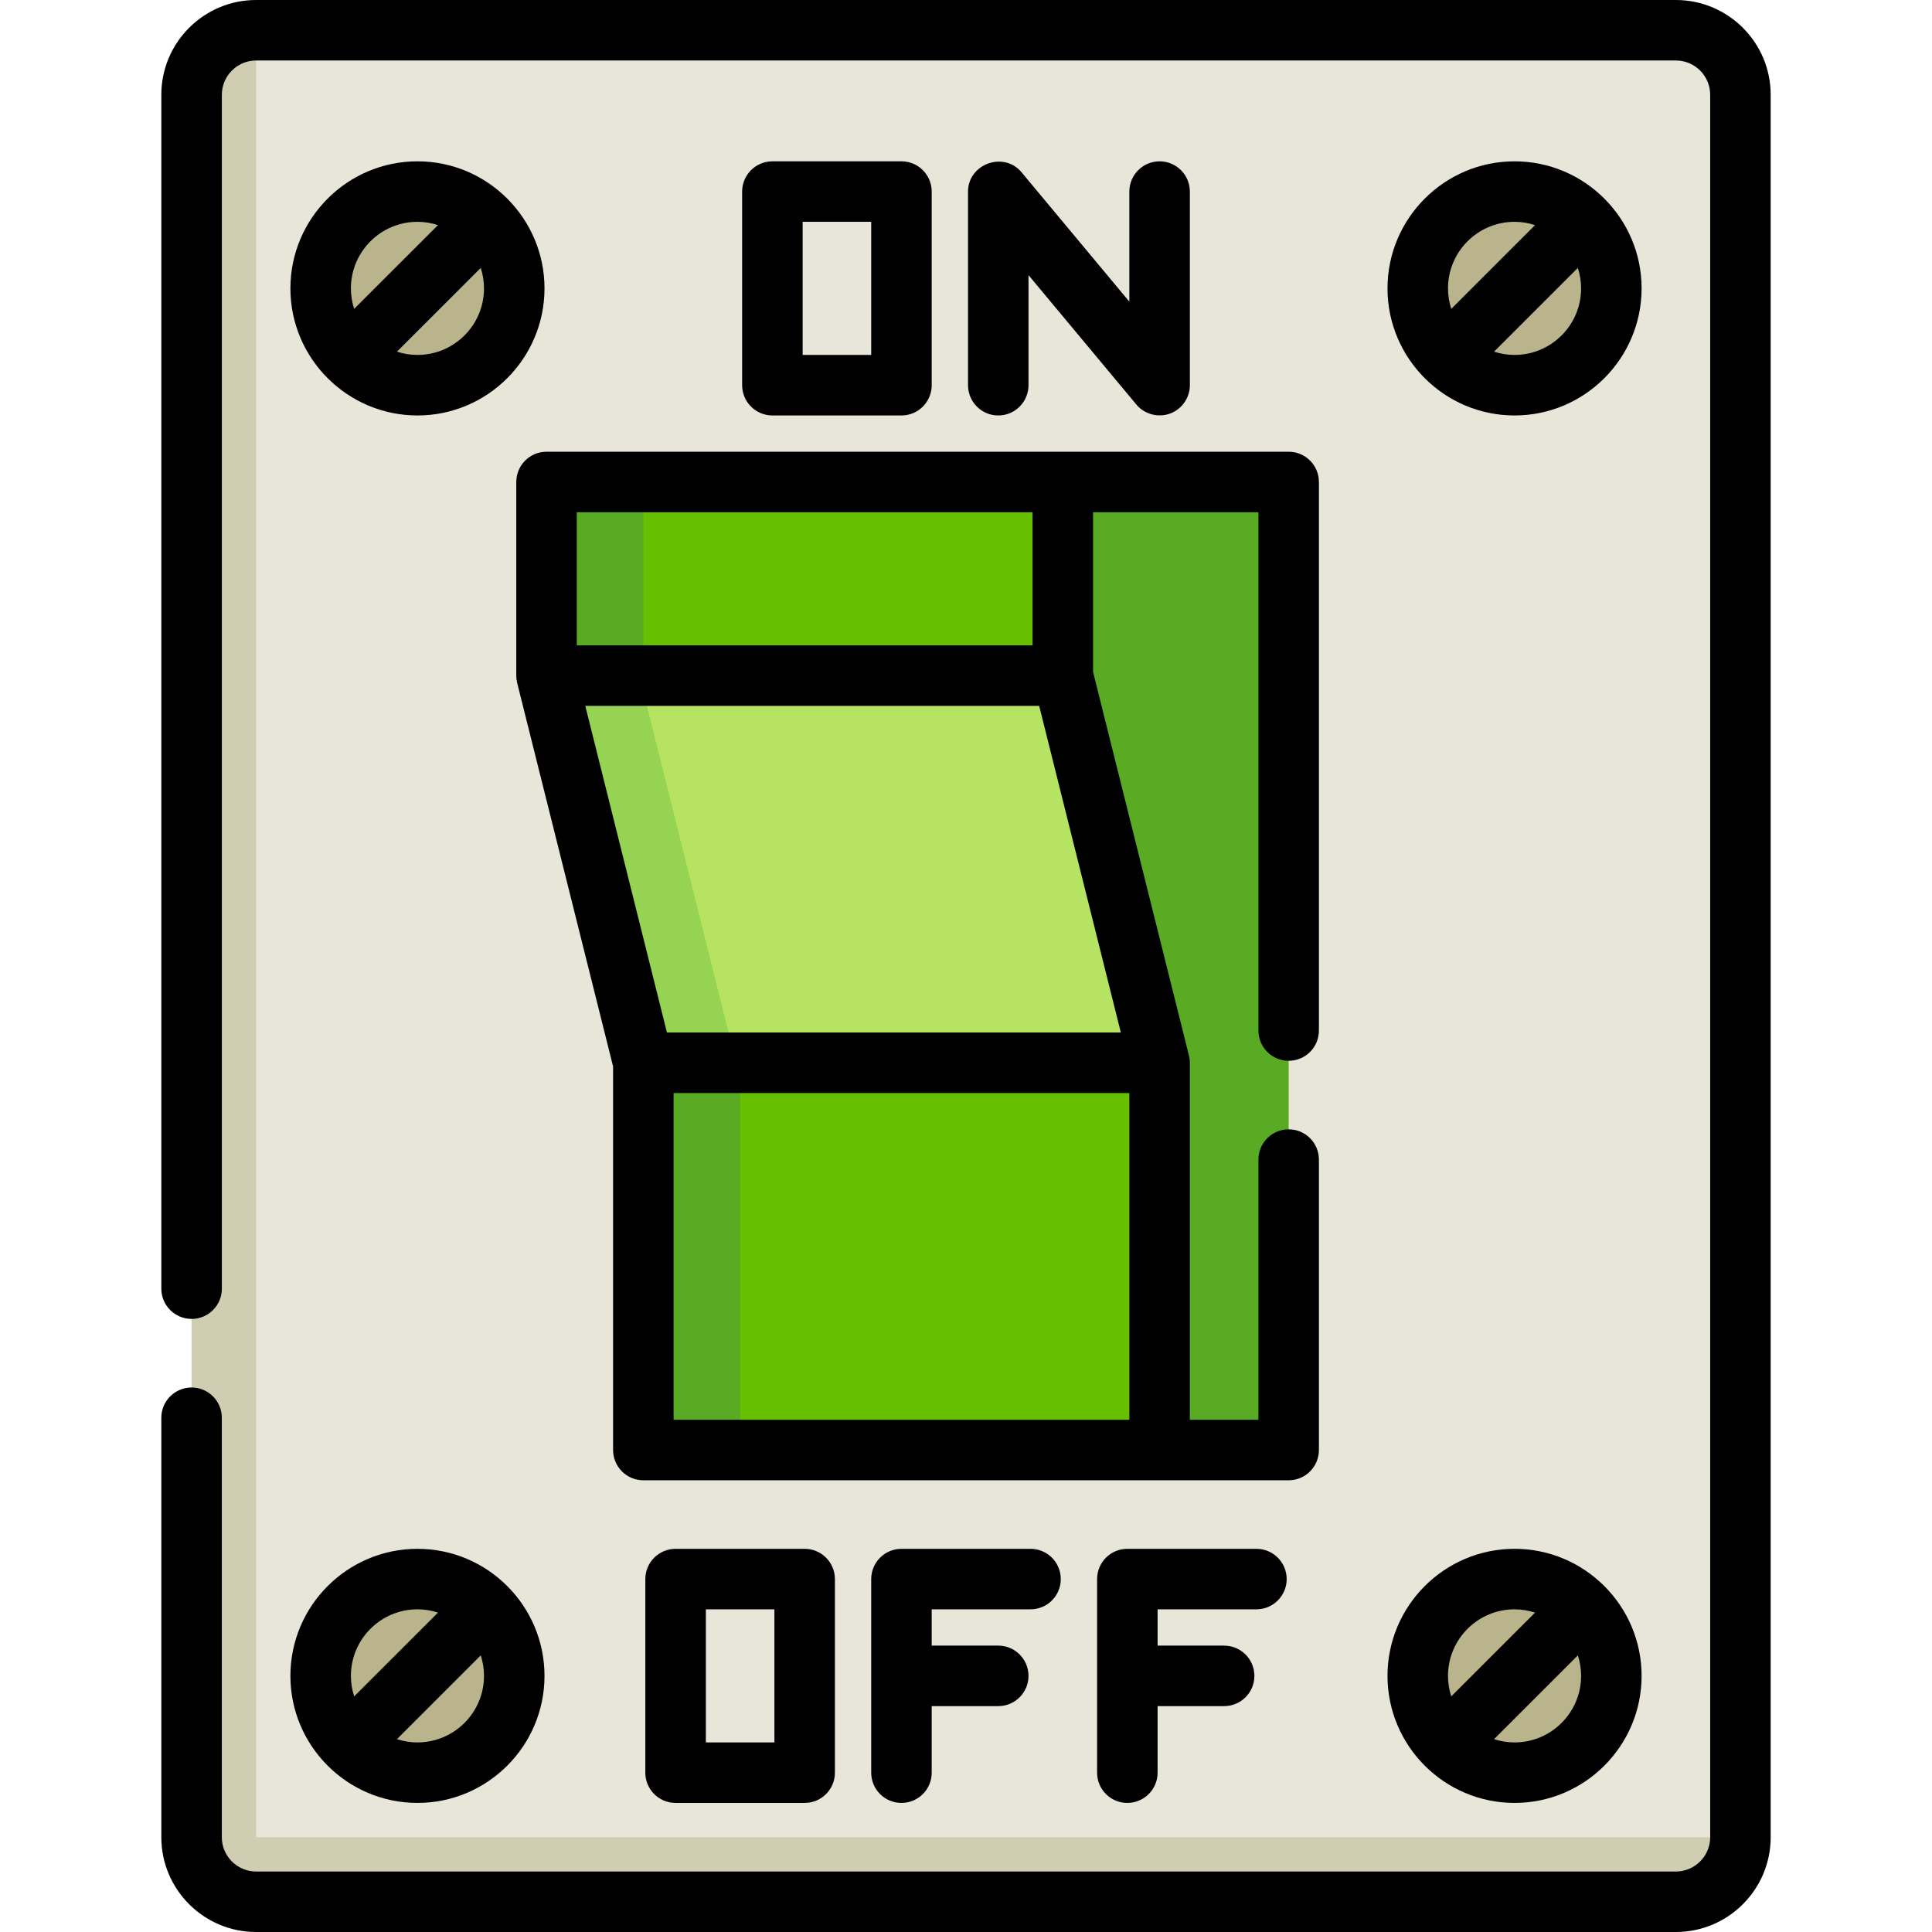
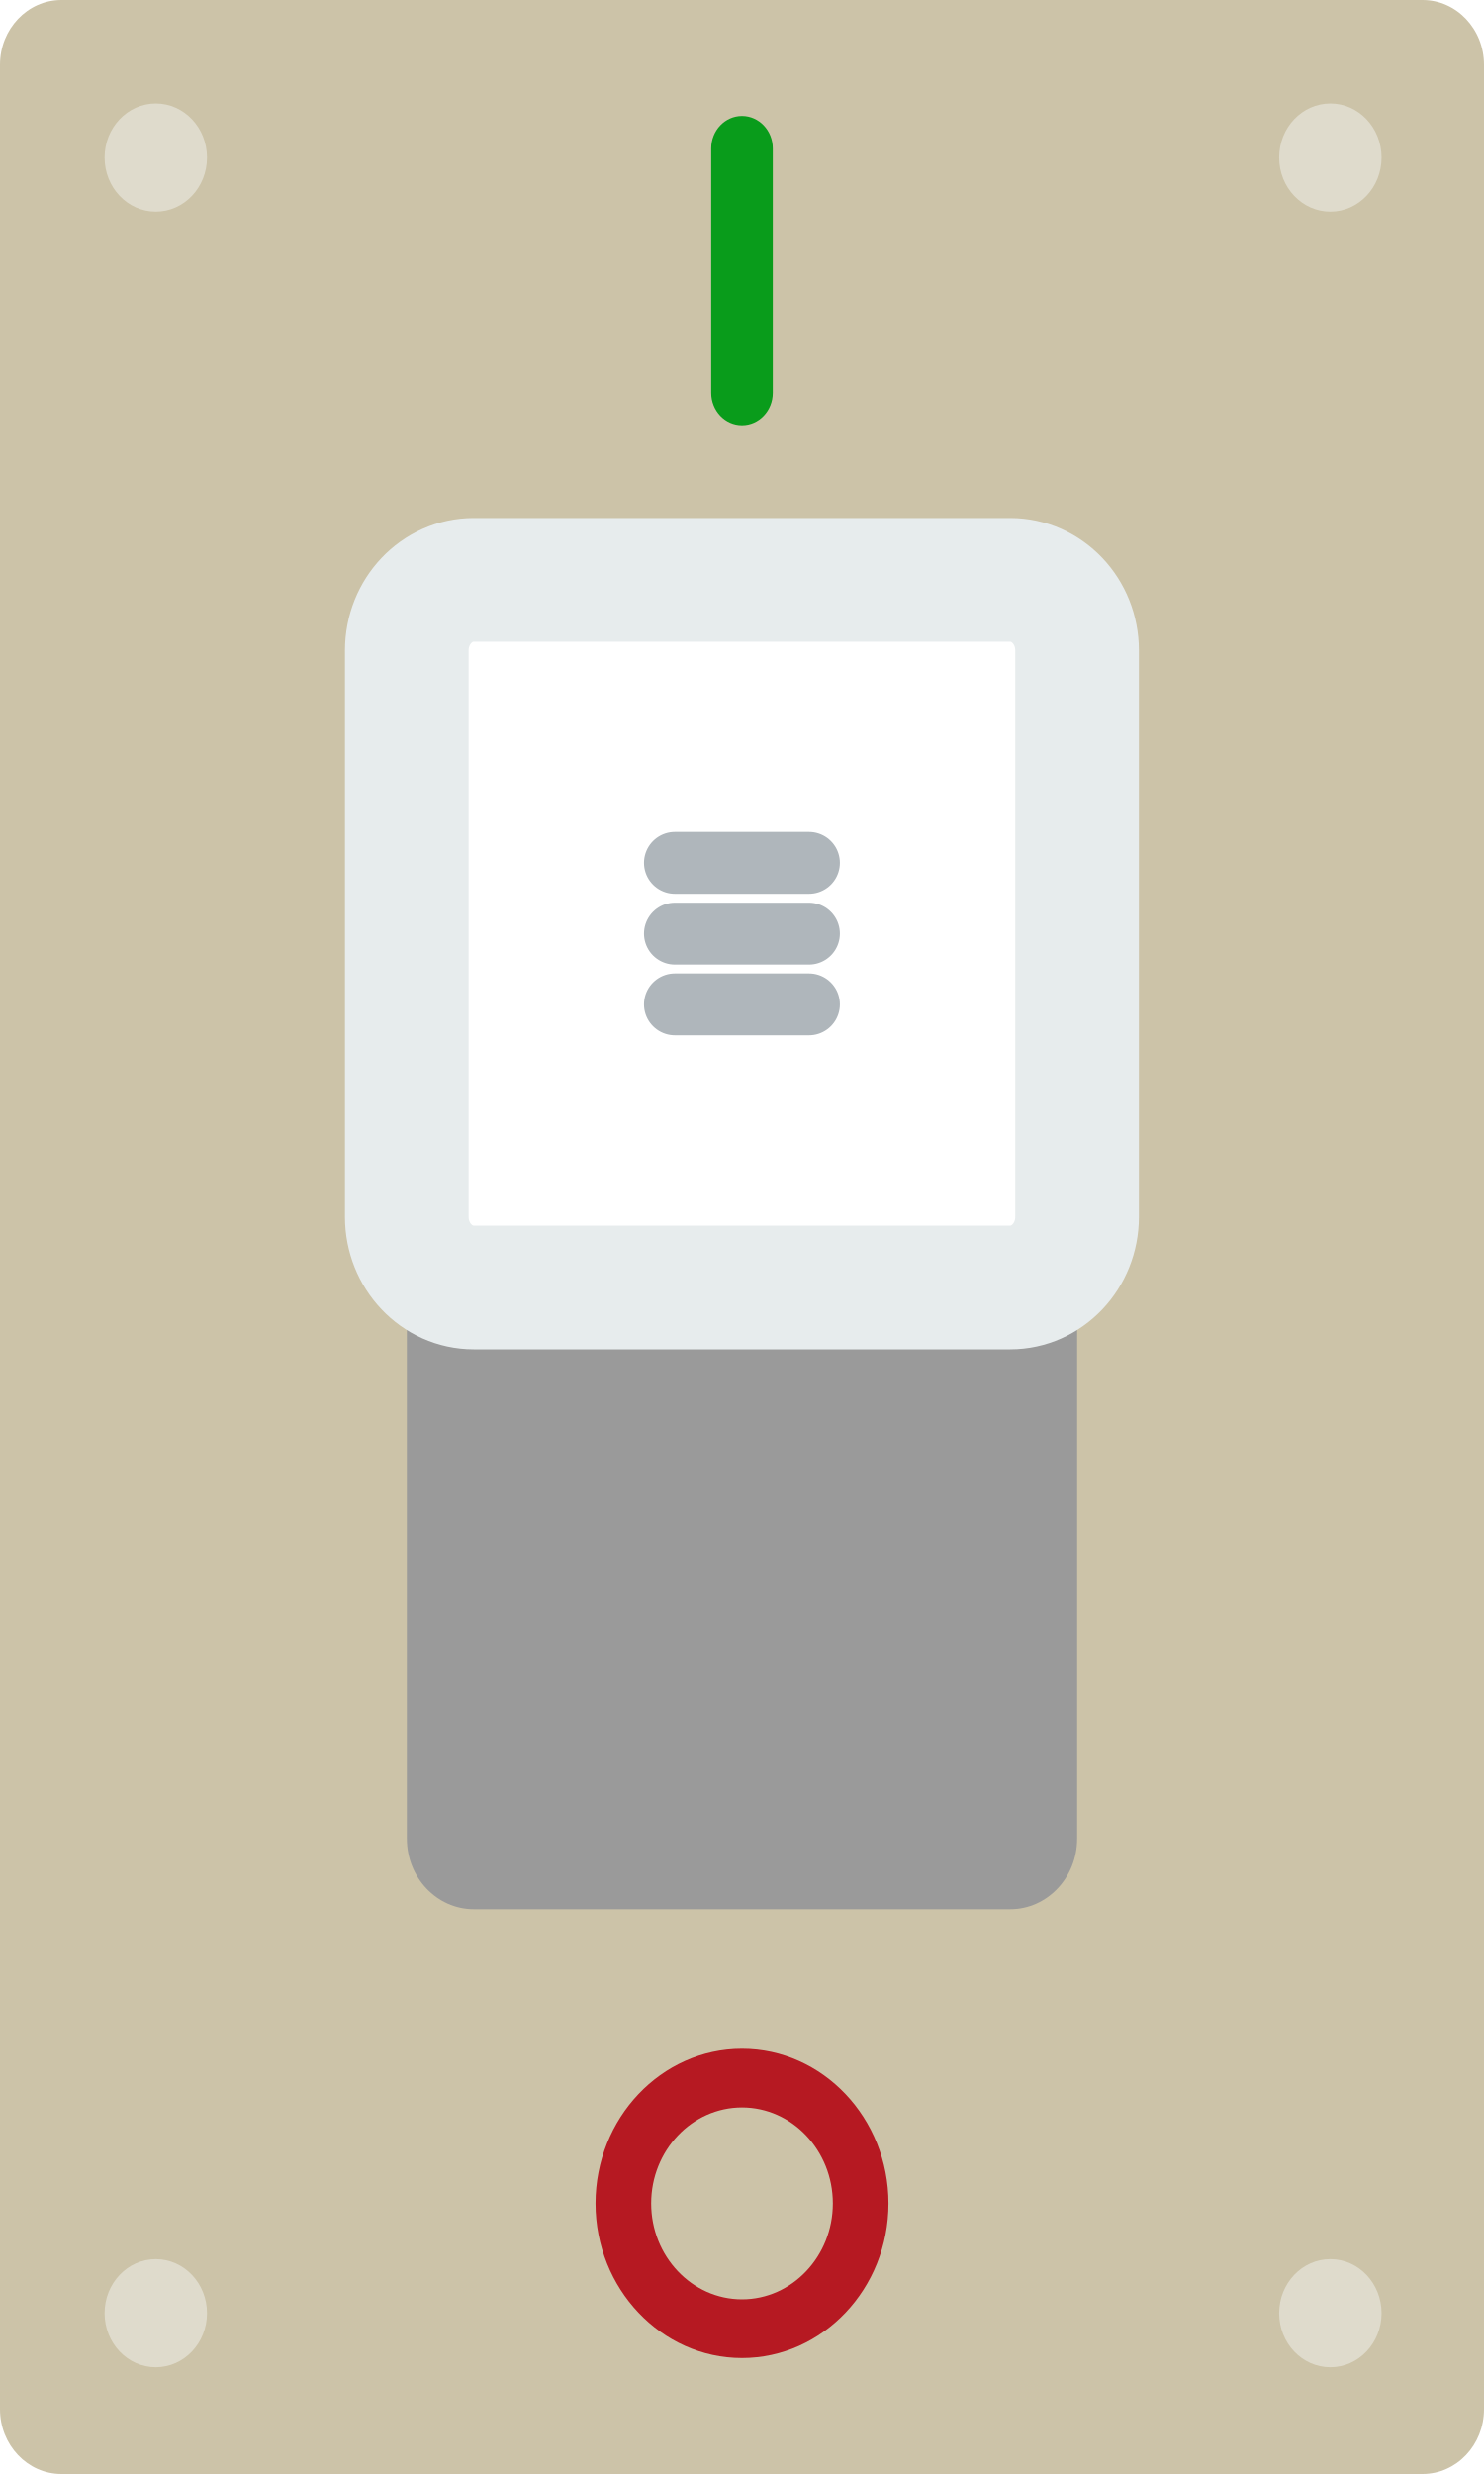
- <svg xmlns="http://www.w3.org/2000/svg" width="48" height="48" id="screenshot-e49572da-d5cb-809d-8008-8c7d313ce902" viewBox="0 0 48 48" fill="none" version="1.1">
-   <g id="shape-e49572da-d5cb-809d-8008-8c7d313ce902" xml:space="preserve" rx="0" ry="0" style="fill: rgb(0, 0, 0);">
-     <g id="shape-e49572da-d5cb-809d-8008-8c7d313ce903" style="display: none;">
-       <g class="fills" id="fills-e49572da-d5cb-809d-8008-8c7d313ce903">
-         <rect width="48" height="48" x="0" transform="matrix(1, 0, 0, 1, 0, 0)" style="fill: none;" ry="0" fill="none" rx="0" y="0" />
-       </g>
-     </g>
-     <g id="shape-e49572da-d5cb-809d-8008-8c7d313ce904">
-       <g class="fills" id="fills-e49572da-d5cb-809d-8008-8c7d313ce904">
-         <path d="M41.637,47.248L6.363,47.248C5.478,47.248,4.76,46.531,4.76,45.645L4.76,2.355C4.76,1.469,5.478,0.752,6.363,0.752L41.637,0.752C42.522,0.752,43.24,1.469,43.24,2.355L43.24,45.645C43.24,46.531,42.522,47.248,41.637,47.248Z" style="fill: rgb(232, 230, 217);" />
-       </g>
-     </g>
-     <g id="shape-e49572da-d5cb-809d-8008-8c7d313ce905">
-       <g class="fills" id="fills-e49572da-d5cb-809d-8008-8c7d313ce905">
-         <path d="M6.363,0.752C5.478,0.752,4.76,1.469,4.76,2.355L4.76,45.645C4.76,46.531,5.478,47.248,6.363,47.248L41.637,47.248C42.522,47.248,43.24,46.531,43.24,45.645L6.363,45.645L6.363,0.752Z" style="fill: rgb(209, 205, 178);" />
-       </g>
-     </g>
-     <g id="shape-e49572da-d5cb-809d-8008-8c7d313ce906">
-       <g class="fills" id="fills-e49572da-d5cb-809d-8008-8c7d313ce906">
-         <rect rx="0" ry="0" x="19.19" y="11.975" transform="matrix(1, 0, 0, -1, 0, 48)" width="12.827" height="24.05" style="fill: rgb(88, 171, 35);" />
-       </g>
-     </g>
-     <g id="shape-e49572da-d5cb-809d-8008-8c7d313ce907">
-       <g class="fills" id="fills-e49572da-d5cb-809d-8008-8c7d313ce907">
-         <path d="M26.405,16.785L13.578,16.785L15.983,26.405L15.983,36.025L28.81,36.025L28.81,26.405Z" style="fill: rgb(102, 191, 0);" />
-       </g>
-     </g>
-     <g id="shape-e49572da-d5cb-809d-8008-8c7d313ce908">
-       <g class="fills" id="fills-e49572da-d5cb-809d-8008-8c7d313ce908">
-         <path d="M13.578,16.785L26.405,16.785L28.81,26.405L15.983,26.405Z" style="fill: rgb(182, 228, 98);" />
-       </g>
-     </g>
-     <g id="shape-e49572da-d5cb-809d-8008-8c7d313ce909">
-       <g class="fills" id="fills-e49572da-d5cb-809d-8008-8c7d313ce909">
-         <path d="M13.578,16.785L15.883,16.785L18.288,26.405L15.983,26.405Z" style="fill: rgb(151, 211, 82);" />
-       </g>
-     </g>
-     <g id="shape-e49572da-d5cb-809d-8008-8c7d313ce90a">
-       <g class="fills" id="fills-e49572da-d5cb-809d-8008-8c7d313ce90a">
-         <rect rx="0" ry="0" x="13.578" y="11.975" transform="matrix(1, 0, 0, -1, 0, 28.75997)" width="12.827" height="4.81" style="fill: rgb(102, 191, 0);" />
-       </g>
-     </g>
-     <g id="shape-e49572da-d5cb-809d-8008-8c7d313ce90b">
-       <g class="fills" id="fills-e49572da-d5cb-809d-8008-8c7d313ce90b">
-         <rect rx="0" ry="0" x="15.983" y="26.405" transform="matrix(1, 0, 0, -1, 0, 62.43)" width="2.405" height="9.62" style="fill: rgb(88, 171, 35);" />
-       </g>
-     </g>
-     <g id="shape-e49572da-d5cb-809d-8008-8c7d313ce90c">
-       <g class="fills" id="fills-e49572da-d5cb-809d-8008-8c7d313ce90c">
-         <rect rx="0" ry="0" x="13.578" y="11.975" transform="matrix(1, 0, 0, -1, -0, 28.75997)" width="2.405" height="4.81" style="fill: rgb(88, 171, 35);" />
-       </g>
-     </g>
-     <g id="shape-e49572da-d5cb-809d-8008-8c7d313ce90d">
-       <g class="fills" id="fills-e49572da-d5cb-809d-8008-8c7d313ce90d">
-         <ellipse cx="37.628" cy="7.165" rx="2.405" ry="2.405" transform="matrix(1, 0, 0, 1, 0, 0)" style="fill: rgb(186, 180, 140);" />
-       </g>
-     </g>
-     <g id="shape-e49572da-d5cb-809d-8008-8c7d313ce90e">
-       <g class="fills" id="fills-e49572da-d5cb-809d-8008-8c7d313ce90e">
-         <ellipse cx="10.372" cy="7.165" rx="2.405" ry="2.405" transform="matrix(1, 0, 0, 1, 0, 0)" style="fill: rgb(186, 180, 140);" />
-       </g>
-     </g>
-     <g id="shape-e49572da-d5cb-809d-8008-8c7d313ce90f">
-       <g class="fills" id="fills-e49572da-d5cb-809d-8008-8c7d313ce90f">
-         <ellipse cx="37.628" cy="41.637" rx="2.405" ry="2.405" transform="matrix(1, 0, 0, 1, 0, 0)" style="fill: rgb(186, 180, 140);" />
-       </g>
-     </g>
-     <g id="shape-e49572da-d5cb-809d-8008-8c7d313ce910">
-       <g class="fills" id="fills-e49572da-d5cb-809d-8008-8c7d313ce910">
-         <ellipse cx="10.372" cy="41.637" rx="2.405" ry="2.405" transform="matrix(1, 0, 0, 1, 0, 0)" style="fill: rgb(186, 180, 140);" />
-       </g>
-     </g>
-     <g id="shape-e49572da-d5cb-809d-8008-8c7d313ce911">
-       <g class="fills" id="fills-e49572da-d5cb-809d-8008-8c7d313ce911">
-         <path d="M41.637,0L6.363,0C5.065,0,4.008,1.056,4.008,2.355L4.008,32.017C4.008,32.432,4.345,32.768,4.76,32.768C5.175,32.768,5.512,32.432,5.512,32.017L5.512,2.355C5.512,1.885,5.894,1.503,6.363,1.503L41.637,1.503C42.107,1.503,42.489,1.885,42.489,2.355L42.489,45.645C42.489,46.115,42.107,46.497,41.637,46.497L6.363,46.497C5.894,46.497,5.511,46.115,5.511,45.645L5.511,35.223C5.511,34.808,5.175,34.472,4.76,34.472C4.345,34.472,4.008,34.808,4.008,35.223L4.008,45.645C4.008,46.944,5.065,48,6.363,48L41.637,48C42.935,48,43.992,46.944,43.992,45.645L43.992,2.355C43.992,1.056,42.935,0,41.637,0Z" />
-       </g>
-     </g>
-     <g id="shape-e49572da-d5cb-809d-8008-8c7d313ce912">
-       <g class="fills" id="fills-e49572da-d5cb-809d-8008-8c7d313ce912">
-         <path d="M15.232,36.025L15.232,26.497L12.849,16.967C12.848,16.963,12.848,16.959,12.847,16.956C12.843,16.938,12.84,16.92,12.837,16.902C12.835,16.892,12.833,16.883,12.832,16.874C12.83,16.856,12.829,16.839,12.828,16.821C12.828,16.811,12.827,16.801,12.827,16.792C12.827,16.789,12.827,16.787,12.827,16.785L12.827,11.975C12.827,11.56,13.163,11.223,13.578,11.223L32.017,11.223C32.432,11.223,32.768,11.56,32.768,11.975L32.768,25.604C32.768,26.019,32.432,26.355,32.017,26.355C31.602,26.355,31.265,26.019,31.265,25.604L31.265,12.727L27.157,12.727L27.157,16.692L29.539,26.223C29.54,26.226,29.54,26.23,29.541,26.234C29.546,26.254,29.55,26.275,29.553,26.297C29.554,26.304,29.555,26.312,29.556,26.319C29.559,26.347,29.561,26.376,29.561,26.405L29.561,35.274L31.265,35.274L31.265,28.81C31.265,28.395,31.601,28.058,32.017,28.058C32.432,28.058,32.768,28.395,32.768,28.81L32.768,36.025C32.768,36.44,32.432,36.777,32.017,36.777L15.983,36.777C15.568,36.777,15.232,36.44,15.232,36.025L15.232,36.025M16.57,25.653L21.745,25.653L27.847,25.653L25.818,17.537L14.541,17.537L16.57,25.653L16.57,25.653L16.57,25.653M14.33,16.033L25.653,16.033L25.653,12.727L14.33,12.727L14.33,16.033L14.33,16.033M28.058,35.274L28.058,27.157L16.735,27.157L16.735,35.274L28.058,35.274L28.058,35.274" />
-       </g>
-     </g>
-     <g id="shape-e49572da-d5cb-809d-8008-8c7d313ce913">
-       <g class="fills" id="fills-e49572da-d5cb-809d-8008-8c7d313ce913">
-         <path d="M22.397,10.322C22.812,10.322,23.148,9.985,23.148,9.57L23.148,4.76C23.148,4.345,22.812,4.008,22.397,4.008L19.19,4.008C18.775,4.008,18.438,4.345,18.438,4.76L18.438,9.57C18.438,9.985,18.775,10.322,19.19,10.322L22.397,10.322ZM19.942,5.511L21.645,5.511L21.645,8.818L19.942,8.818L19.942,5.511Z" />
-       </g>
-     </g>
-     <g id="shape-e49572da-d5cb-809d-8008-8c7d313ce914">
-       <g class="fills" id="fills-e49572da-d5cb-809d-8008-8c7d313ce914">
-         <path d="M25.553,9.57L25.553,6.836L28.233,10.051C28.45,10.312,28.825,10.394,29.132,10.249C29.392,10.126,29.562,9.858,29.562,9.57L29.562,4.76C29.562,4.345,29.225,4.008,28.81,4.008C28.395,4.008,28.058,4.345,28.058,4.76L28.058,7.494L25.379,4.279C24.938,3.75,24.05,4.073,24.05,4.76L24.05,9.57C24.05,9.985,24.386,10.322,24.802,10.322C25.217,10.322,25.553,9.985,25.553,9.57Z" />
-       </g>
-     </g>
-     <g id="shape-e49572da-d5cb-809d-8008-8c7d313ce915">
-       <g class="fills" id="fills-e49572da-d5cb-809d-8008-8c7d313ce915">
-         <path d="M16.785,38.48C16.37,38.48,16.033,38.817,16.033,39.232L16.033,44.042C16.033,44.457,16.37,44.793,16.785,44.793L19.992,44.793C20.407,44.793,20.743,44.457,20.743,44.042L20.743,39.232C20.743,38.817,20.407,38.48,19.992,38.48L16.785,38.48ZM19.24,43.29L17.537,43.29L17.537,39.983L19.24,39.983L19.24,43.29Z" />
-       </g>
-     </g>
-     <g id="shape-e49572da-d5cb-809d-8008-8c7d313ce916">
-       <g class="fills" id="fills-e49572da-d5cb-809d-8008-8c7d313ce916">
-         <path d="M25.603,39.983C26.018,39.983,26.355,39.647,26.355,39.232C26.355,38.817,26.019,38.48,25.603,38.48L22.397,38.48C21.981,38.48,21.645,38.817,21.645,39.232L21.645,44.042C21.645,44.457,21.981,44.793,22.397,44.793C22.812,44.793,23.148,44.457,23.148,44.042L23.148,42.388L24.802,42.388C25.217,42.388,25.553,42.052,25.553,41.637C25.553,41.222,25.217,40.885,24.802,40.885L23.148,40.885L23.148,39.983L25.603,39.983Z" />
-       </g>
-     </g>
-     <g id="shape-e49572da-d5cb-809d-8008-8c7d313ce917">
-       <g class="fills" id="fills-e49572da-d5cb-809d-8008-8c7d313ce917">
-         <path d="M31.215,39.983C31.63,39.983,31.967,39.647,31.967,39.232C31.967,38.817,31.63,38.48,31.215,38.48L28.008,38.48C27.593,38.48,27.257,38.817,27.257,39.232L27.257,44.042C27.257,44.457,27.593,44.793,28.008,44.793C28.423,44.793,28.76,44.457,28.76,44.042L28.76,42.388L30.413,42.388C30.828,42.388,31.165,42.052,31.165,41.637C31.165,41.222,30.829,40.885,30.413,40.885L28.76,40.885L28.76,39.983L31.215,39.983Z" />
-       </g>
-     </g>
-     <g id="shape-e49572da-d5cb-809d-8008-8c7d313ce918">
-       <g class="fills" id="fills-e49572da-d5cb-809d-8008-8c7d313ce918">
-         <path d="M37.628,10.322C39.369,10.322,40.785,8.905,40.785,7.165C40.785,5.425,39.369,4.008,37.628,4.008C35.888,4.008,34.472,5.425,34.472,7.165C34.472,8.905,35.888,10.322,37.628,10.322ZM37.628,8.818C37.451,8.818,37.28,8.789,37.119,8.737L39.201,6.656C39.253,6.816,39.282,6.987,39.282,7.165C39.282,8.077,38.54,8.818,37.628,8.818ZM37.628,5.511C37.806,5.511,37.977,5.54,38.138,5.593L36.056,7.674C36.004,7.514,35.975,7.343,35.975,7.165C35.975,6.253,36.717,5.511,37.628,5.511Z" />
-       </g>
-     </g>
-     <g id="shape-e49572da-d5cb-809d-8008-8c7d313ce919">
-       <g class="fills" id="fills-e49572da-d5cb-809d-8008-8c7d313ce919">
-         <path d="M10.372,4.008C8.631,4.008,7.215,5.425,7.215,7.165C7.215,8.905,8.631,10.322,10.372,10.322C12.112,10.322,13.528,8.905,13.528,7.165C13.528,5.425,12.112,4.008,10.372,4.008ZM10.372,5.511C10.549,5.511,10.72,5.54,10.881,5.593L8.799,7.674C8.747,7.514,8.718,7.343,8.718,7.165C8.718,6.253,9.46,5.511,10.372,5.511ZM10.372,8.818C10.194,8.818,10.023,8.789,9.862,8.737L11.944,6.656C11.996,6.816,12.025,6.987,12.025,7.165C12.025,8.077,11.283,8.818,10.372,8.818Z" />
-       </g>
-     </g>
-     <g id="shape-e49572da-d5cb-809d-8008-8c7d313ce91a">
-       <g class="fills" id="fills-e49572da-d5cb-809d-8008-8c7d313ce91a">
-         <path d="M37.628,44.793C39.369,44.793,40.785,43.377,40.785,41.637C40.785,39.896,39.369,38.48,37.628,38.48C35.888,38.48,34.472,39.896,34.472,41.637C34.472,43.377,35.888,44.793,37.628,44.793ZM37.628,43.29C37.451,43.29,37.28,43.261,37.119,43.209L39.201,41.127C39.253,41.288,39.282,41.459,39.282,41.637C39.282,42.548,38.54,43.29,37.628,43.29ZM37.628,39.983C37.806,39.983,37.977,40.012,38.138,40.065L36.056,42.146C36.004,41.986,35.975,41.814,35.975,41.637C35.975,40.725,36.717,39.983,37.628,39.983Z" />
-       </g>
-     </g>
-     <g id="shape-e49572da-d5cb-809d-8008-8c7d313ce91b">
-       <g class="fills" id="fills-e49572da-d5cb-809d-8008-8c7d313ce91b">
-         <path d="M10.372,44.793C12.112,44.793,13.528,43.377,13.528,41.637C13.528,39.896,12.112,38.48,10.372,38.48C8.631,38.48,7.215,39.896,7.215,41.637C7.215,43.377,8.631,44.793,10.372,44.793ZM10.372,43.29C10.194,43.29,10.023,43.261,9.862,43.209L11.944,41.127C11.996,41.288,12.025,41.459,12.025,41.637C12.025,42.548,11.283,43.29,10.372,43.29ZM10.372,39.983C10.549,39.983,10.72,40.012,10.881,40.065L8.799,42.146C8.747,41.985,8.718,41.814,8.718,41.637C8.718,40.725,9.46,39.983,10.372,39.983Z" />
+ <svg xmlns="http://www.w3.org/2000/svg" width="24" height="40" id="screenshot-d098558a-1312-80c4-8008-9a6e117c17f4" viewBox="0 0 24 40" fill="none" version="1.1">
+   <g id="shape-d098558a-1312-80c4-8008-9a6e117c17f4">
+     <g class="frame-container-wrapper">
+       <g class="frame-container-blur">
+         <g class="frame-container-shadows">
+           <g fill="none">
+             <g class="fills" id="fills-d098558a-1312-80c4-8008-9a6e117c17f4">
+               <rect rx="0" ry="0" x="0" y="0" width="24" height="40" transform="matrix(1, 0, 0, 1, 0, 0)" class="frame-background" />
+             </g>
+             <g class="frame-children">
+               <g id="shape-d098558a-1312-80c4-8008-9a6e117c17f7" height="800" width="800" xml:space="preserve" rx="0" ry="0" style="fill: rgb(0, 0, 0);">
+                 <g id="shape-d098558a-1312-80c4-8008-9a6e117c17f8">
+                   <g class="fills" id="fills-d098558a-1312-80c4-8008-9a6e117c17f8">
+                     <path d="M0,10.175L0,38.952C0,39.531,0.445,40,0.993,40L23.007,40C23.555,40,24,39.531,24,38.952L24,1.048C24,0.469,23.555,0,23.007,0L0.993,0C0.445,0,0,0.469,0,1.048L0,8.021" style="fill: rgb(204, 195, 168);" />
+                   </g>
+                 </g>
+                 <g id="shape-d098558a-1312-80c4-8008-9a6e117c17f9">
+                   <g class="fills" id="fills-d098558a-1312-80c4-8008-9a6e117c17f9">
+                     <ellipse cx="21.516" cy="2.547" rx="0.828" ry="0.874" transform="matrix(-1, 0, 0, 1, 43.03111, 0)" style="fill: rgb(223, 219, 204);" />
+                   </g>
+                 </g>
+                 <g id="shape-d098558a-1312-80c4-8008-9a6e117c17fa">
+                   <g class="fills" id="fills-d098558a-1312-80c4-8008-9a6e117c17fa">
+                     <ellipse cx="2.519" cy="2.547" rx="0.828" ry="0.874" transform="matrix(-1, 0, 0, 1, 5.038616, 0)" style="fill: rgb(223, 219, 204);" />
+                   </g>
+                 </g>
+                 <g id="shape-d098558a-1312-80c4-8008-9a6e117c797e">
+                   <g class="fills" id="fills-d098558a-1312-80c4-8008-9a6e117c797e">
+                     <ellipse cx="21.516" cy="37.4" rx="0.828" ry="0.874" transform="matrix(-1, 0, 0, 1, 43.03111, 0)" style="fill: rgb(223, 219, 204);" />
+                   </g>
+                 </g>
+                 <g id="shape-d098558a-1312-80c4-8008-9a6e117c797f">
+                   <g class="fills" id="fills-d098558a-1312-80c4-8008-9a6e117c797f">
+                     <ellipse cx="2.519" cy="37.4" rx="0.828" ry="0.874" transform="matrix(-1, 0, 0, 1, 5.038616, 0)" style="fill: rgb(223, 219, 204);" />
+                   </g>
+                 </g>
+               </g>
+               <g id="shape-d098558a-1312-80c4-8008-9a6e117c7980">
+                 <g class="fills" id="fills-d098558a-1312-80c4-8008-9a6e117c7980">
+                   <path d="M12,6.875C12.275,6.875,12.498,6.64,12.498,6.35L12.498,2.4C12.498,2.11,12.275,1.875,12,1.875C11.725,1.875,11.502,2.11,11.502,2.4L11.502,6.35C11.502,6.64,11.725,6.875,12,6.875Z" style="fill: rgb(9, 156, 27); fill-opacity: 1;" />
+                 </g>
+               </g>
+               <g id="shape-d098558a-1312-80c4-8008-9a6e117c7981">
+                 <g class="fills" id="fills-d098558a-1312-80c4-8008-9a6e117c7981">
+                   <path d="M12,38.125C13.306,38.125,14.369,37.003,14.369,35.625C14.369,34.247,13.306,33.125,12,33.125C10.694,33.125,9.631,34.247,9.631,35.625C9.631,37.003,10.694,38.125,12,38.125ZM12,34.074C12.81,34.074,13.469,34.77,13.469,35.625C13.469,36.48,12.81,37.176,12,37.176C11.19,37.176,10.531,36.48,10.531,35.625C10.531,34.77,11.19,34.074,12,34.074Z" style="fill: rgb(182, 25, 34); fill-opacity: 1;" />
+                 </g>
+               </g>
+               <g id="shape-d098558a-1312-80c4-8008-9a6e117c7982" xml:space="preserve" rx="0" ry="0" style="fill: rgb(0, 0, 0);">
+                 <g id="shape-d098558a-1312-80c4-8008-9a6e117c7984">
+                   <g class="fills" id="fills-d098558a-1312-80c4-8008-9a6e117c7984">
+                     <path d="M17.42,9.891L17.42,29.728C17.42,30.358,16.935,30.869,16.339,30.869L7.662,30.869C7.065,30.869,6.58,30.358,6.58,29.728L6.58,9.891C6.58,9.261,7.065,8.75,7.662,8.75L16.339,8.75C16.935,8.75,17.42,9.261,17.42,9.891L17.42,9.891" style="fill: rgb(154, 154, 154); fill-opacity: 1;" />
+                   </g>
+                 </g>
+                 <g id="shape-d098558a-1312-80c4-8008-9a6e117c7985">
+                   <g class="fills" id="fills-d098558a-1312-80c4-8008-9a6e117c7985">
+                     <path d="M17.419,10.516L17.419,19.675C17.419,20.305,16.934,20.816,16.338,20.816L7.661,20.816C7.064,20.816,6.579,20.305,6.579,19.675L6.579,10.516C6.579,9.886,7.064,9.375,7.661,9.375L16.338,9.375C16.934,9.375,17.419,9.886,17.419,10.516L17.419,10.516" style="stroke-miterlimit: 10; fill: rgb(255, 255, 255);" />
+                   </g>
+                   <g id="strokes-581247d3-9165-8039-8008-9a7b418f7645-d098558a-1312-80c4-8008-9a6e117c7985" class="strokes" style="stroke-miterlimit: 10;">
+                     <g class="stroke-shape">
+                       <path d="M17.419,10.516L17.419,19.675C17.419,20.305,16.934,20.816,16.338,20.816L7.661,20.816C7.064,20.816,6.579,20.305,6.579,19.675L6.579,10.516C6.579,9.886,7.064,9.375,7.661,9.375L16.338,9.375C16.934,9.375,17.419,9.886,17.419,10.516L17.419,10.516" style="fill: none; stroke-width: 2; stroke: rgb(231, 236, 237); stroke-opacity: 1;" />
+                     </g>
+                   </g>
+                 </g>
+                 <g id="shape-d098558a-1312-80c4-8008-9a6e117c7986">
+                   <g class="fills" id="fills-d098558a-1312-80c4-8008-9a6e117c7986">
+                     <path d="M10.915,16.239L13.083,16.239" style="fill: none; stroke-linecap: round; stroke-miterlimit: 10;" />
+                   </g>
+                   <g id="strokes-581247d3-9165-8039-8008-9a7b419046ef-d098558a-1312-80c4-8008-9a6e117c7986" class="strokes" style="fill: none; stroke-linecap: round; stroke-miterlimit: 10;">
+                     <g class="stroke-shape">
+                       <path d="M10.915,16.239L13.083,16.239" style="fill: none; stroke-width: 1; stroke: rgb(175, 182, 187); stroke-opacity: 1; stroke-linecap: round;" />
+                     </g>
+                   </g>
+                 </g>
+                 <g id="shape-d098558a-1312-80c4-8008-9a6e117c7987">
+                   <g class="fills" id="fills-d098558a-1312-80c4-8008-9a6e117c7987">
+                     <path d="M10.915,15.095L13.083,15.095" style="fill: none; stroke-linecap: round; stroke-miterlimit: 10;" />
+                   </g>
+                   <g id="strokes-581247d3-9165-8039-8008-9a7b419081ad-d098558a-1312-80c4-8008-9a6e117c7987" class="strokes" style="fill: none; stroke-linecap: round; stroke-miterlimit: 10;">
+                     <g class="stroke-shape">
+                       <path d="M10.915,15.095L13.083,15.095" style="fill: none; stroke-width: 1; stroke: rgb(175, 182, 187); stroke-opacity: 1; stroke-linecap: round;" />
+                     </g>
+                   </g>
+                 </g>
+                 <g id="shape-d098558a-1312-80c4-8008-9a6e117c7988">
+                   <g class="fills" id="fills-d098558a-1312-80c4-8008-9a6e117c7988">
+                     <path d="M10.915,13.951L13.083,13.951" style="fill: none; stroke-linecap: round; stroke-miterlimit: 10;" />
+                   </g>
+                   <g id="strokes-581247d3-9165-8039-8008-9a7b4190ccd4-d098558a-1312-80c4-8008-9a6e117c7988" class="strokes" style="fill: none; stroke-linecap: round; stroke-miterlimit: 10;">
+                     <g class="stroke-shape">
+                       <path d="M10.915,13.951L13.083,13.951" style="fill: none; stroke-width: 1; stroke: rgb(175, 182, 187); stroke-opacity: 1; stroke-linecap: round;" />
+                     </g>
+                   </g>
+                 </g>
+               </g>
+             </g>
+           </g>
+         </g>
      </g>
    </g>
  </g>
</svg>
